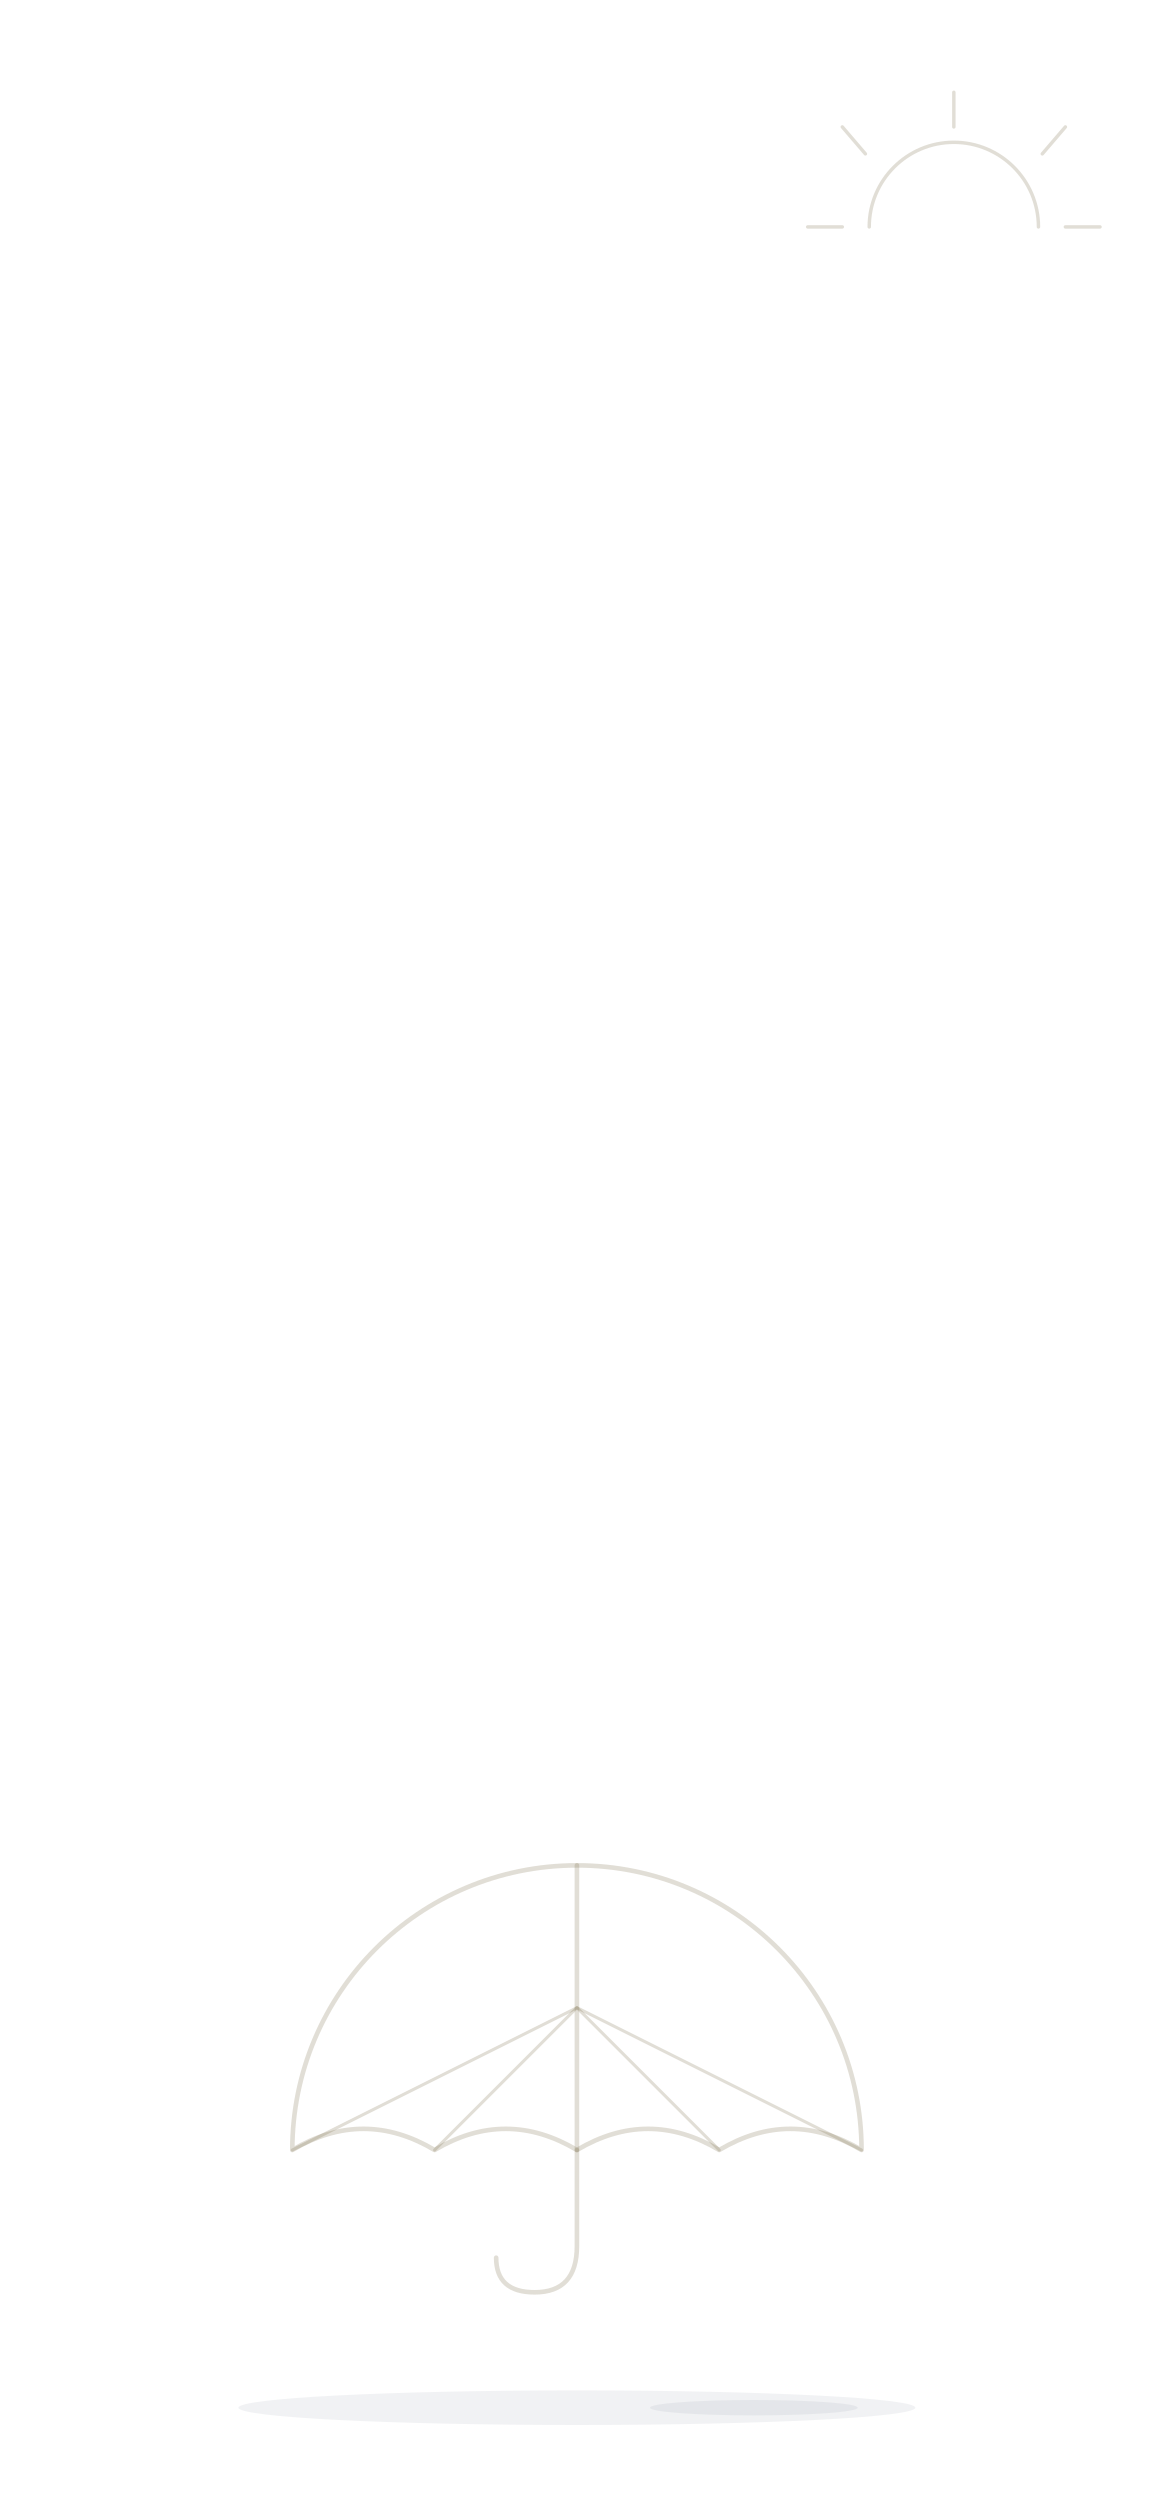
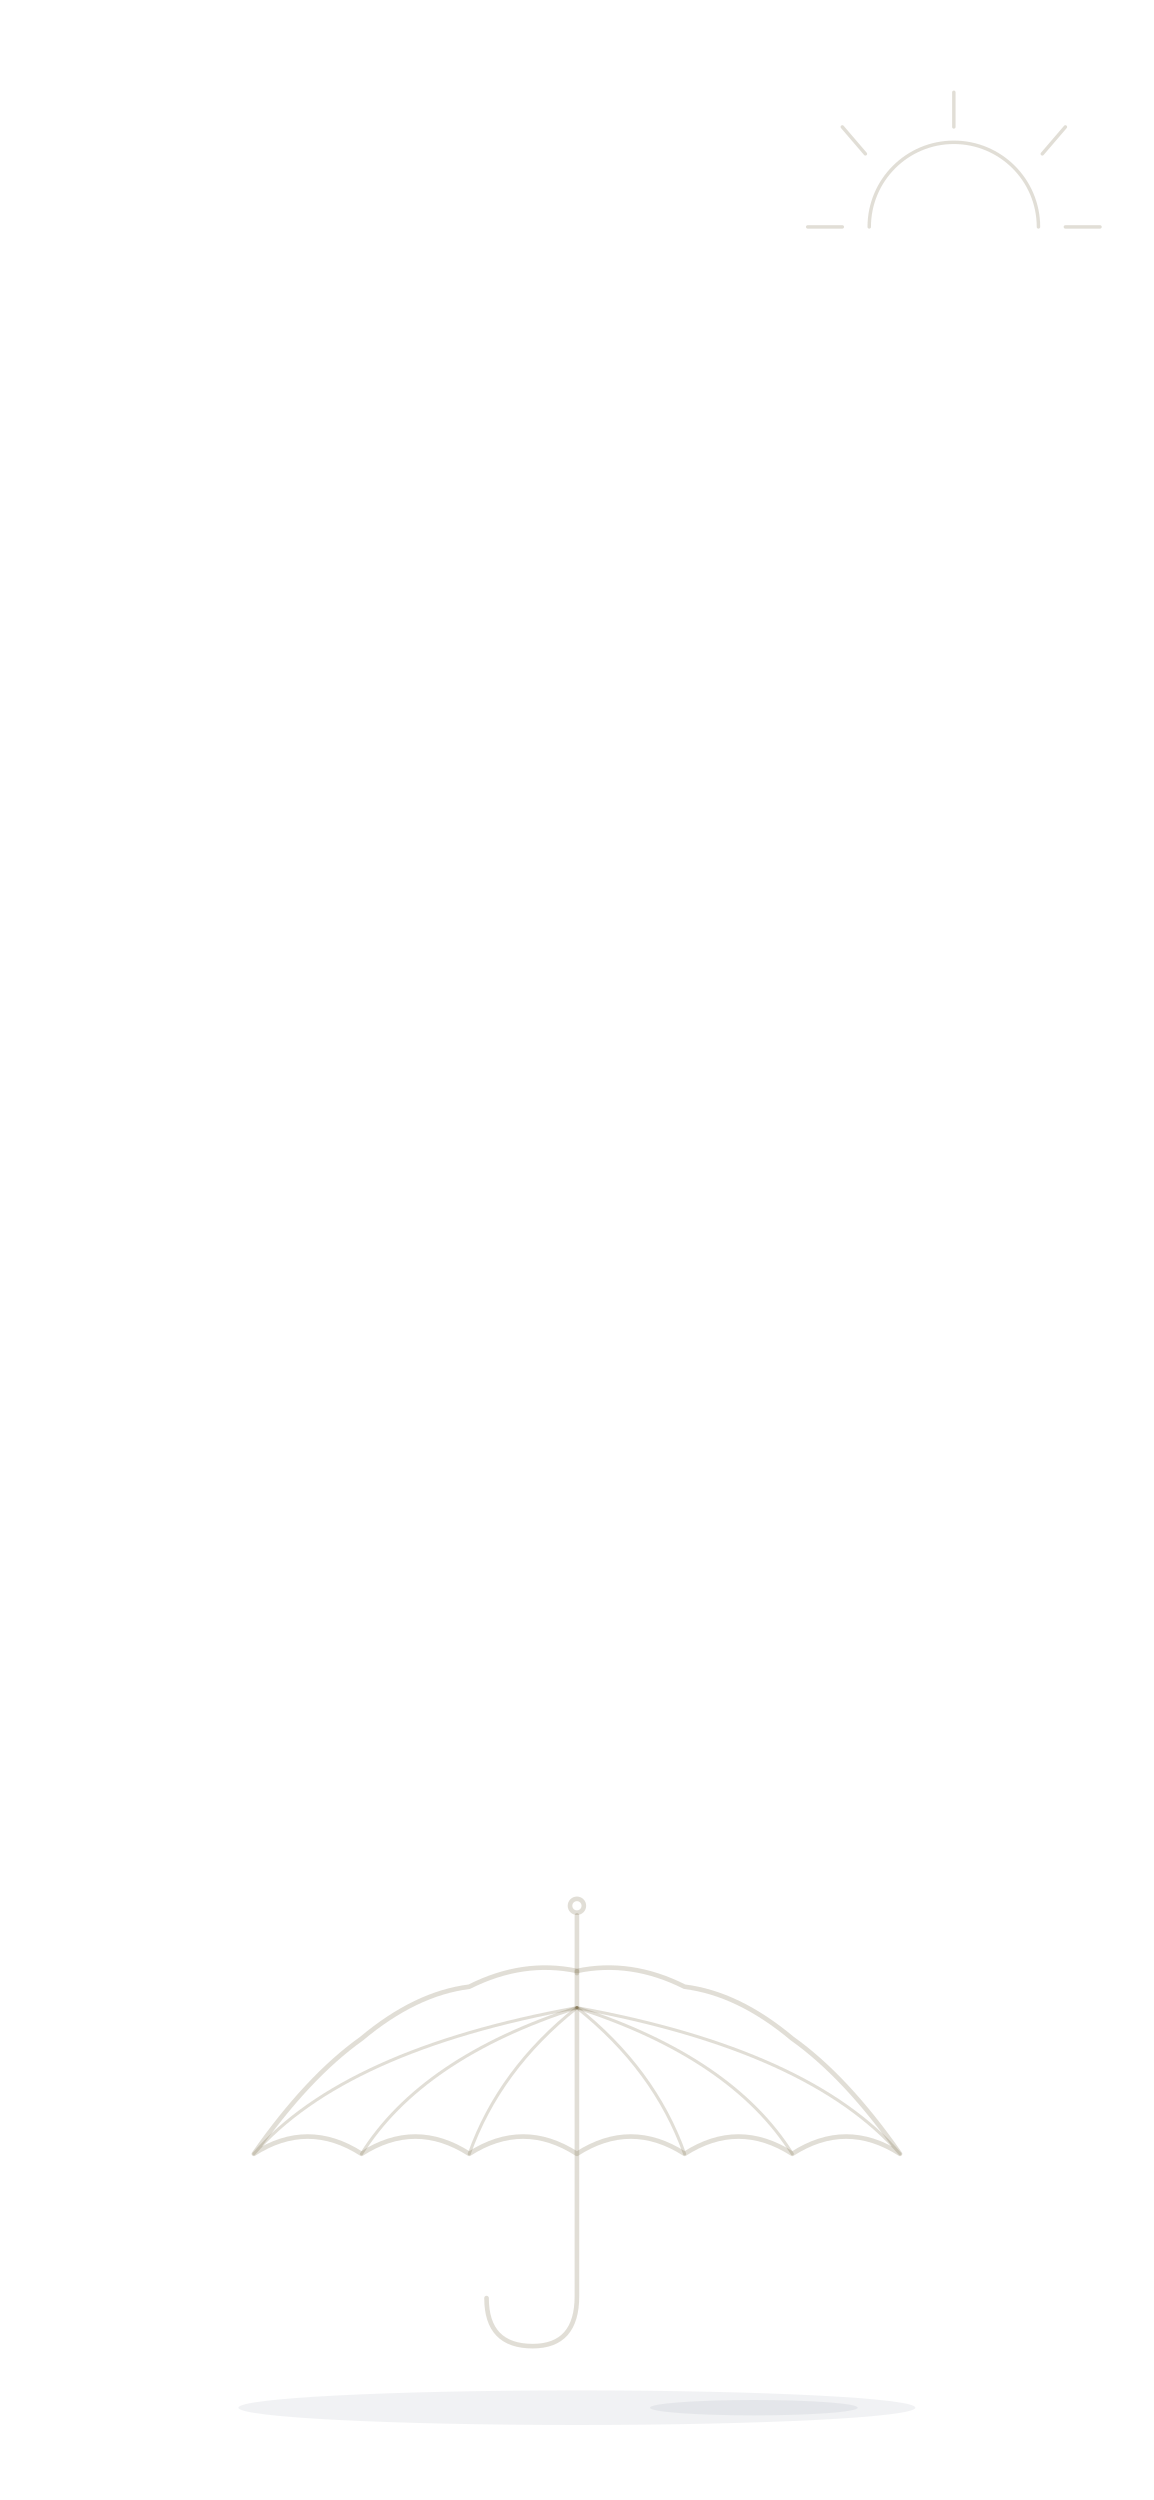
<svg xmlns="http://www.w3.org/2000/svg" viewBox="0 0 600 1300" role="img" aria-label="第二章の背景：忘れ物の傘と雨上がり">
  <g fill="none" stroke="#6b5a33" stroke-width="2.4" stroke-linecap="round" stroke-linejoin="round" stroke-opacity="0.20">
    <g stroke-width="1.8">
      <path d="M 452 118 A 44 44 0 0 1 540 118" />
      <line x1="496" y1="48" x2="496" y2="66" />
      <line x1="438" y1="66" x2="450" y2="80" />
      <line x1="554" y1="66" x2="542" y2="80" />
      <line x1="420" y1="118" x2="438" y2="118" />
      <line x1="554" y1="118" x2="572" y2="118" />
    </g>
    <g transform="translate(300,1000)">
-       <path d="M -148 118 A 148 148 0 0 1 148 118 Q 111 96 74 118 Q 37 96 0 118 Q -37 96 -74 118 Q -111 96 -148 118 Z" />
-       <line x1="0" y1="-30" x2="0" y2="118" />
-       <path d="M 0 118 L 0 168 Q 0 192 -22 192 Q -42 192 -42 174" />
-       <path d="M -148 118 L 0 44 L 148 118" stroke-width="1.6" />
-       <path d="M -74 118 L 0 44 L 74 118" stroke-width="1.6" />
+       <path d="M -168 120 Q -140 80 -112 60.1 Q -84 36.6 -56 33.1 Q -28 19 0 24.9 Q 28 19 56 33.1 Q 84 36.6 112 60.1 Q 140 80 168 120 Q 140 102 112 120 Q 84 102 56 120 Q 28 102 0 120 Q -28 102 -56 120 Q -84 102 -112 120 Q -140 102 -168 120 Z" />
+       <g stroke-width="1.6">
+         <path d="M 0 44 Q -121 66 -168 120" />
+         <path d="M 0 44 Q -80.6 70 -112 120" />
+         <path d="M 0 44 Q -40.3 76 -56 120" />
+         <path d="M 0 44 Q 40.3 76 56 120" />
+         <path d="M 0 44 Q 80.6 70 112 120" />
+         <path d="M 0 44 Q 121 66 168 120" />
+       </g>
+       <path d="M 0 25 L 0 194 Q 0 220 -23 220 Q -47 220 -47 195" />
+       <path d="M 0 26 L 0 -4" />
+       <circle cx="0" cy="-9" r="3.6" />
    </g>
    <ellipse cx="300" cy="1252" rx="176" ry="9" fill="#1b2a4a" stroke="none" fill-opacity="0.06" />
    <ellipse cx="392" cy="1252" rx="54" ry="4" fill="#1b2a4a" stroke="none" fill-opacity="0.06" />
  </g>
</svg>
